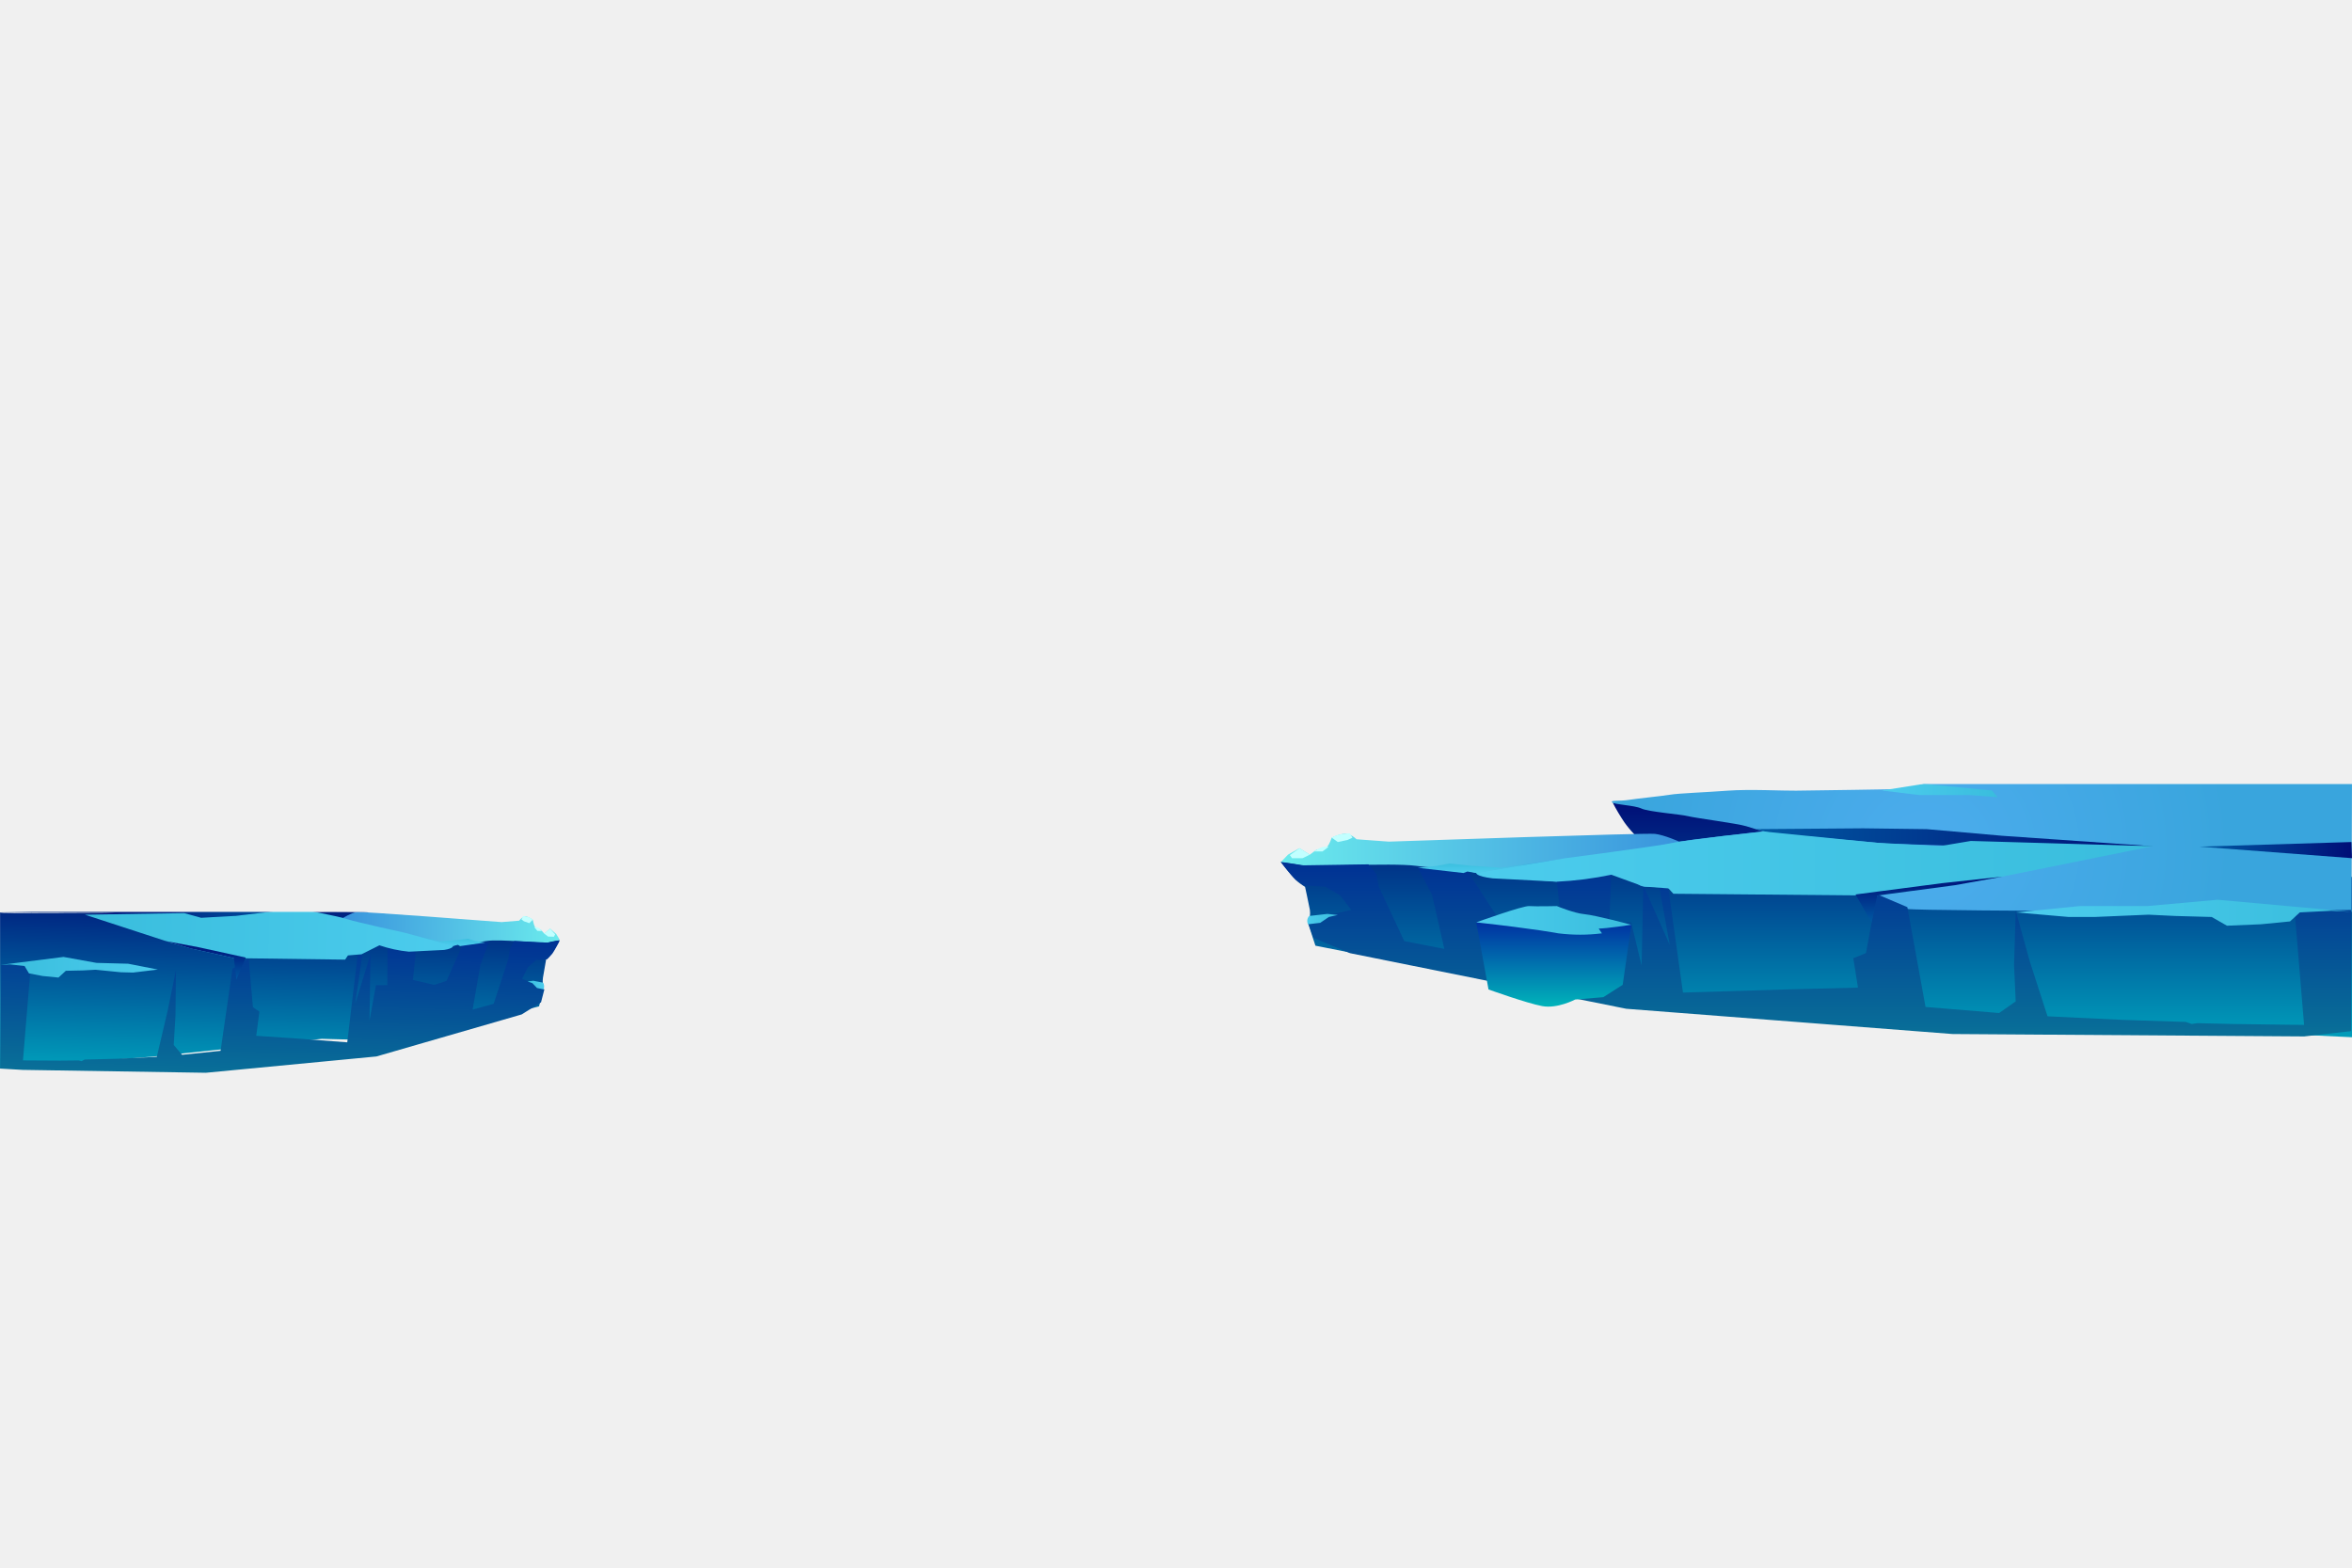
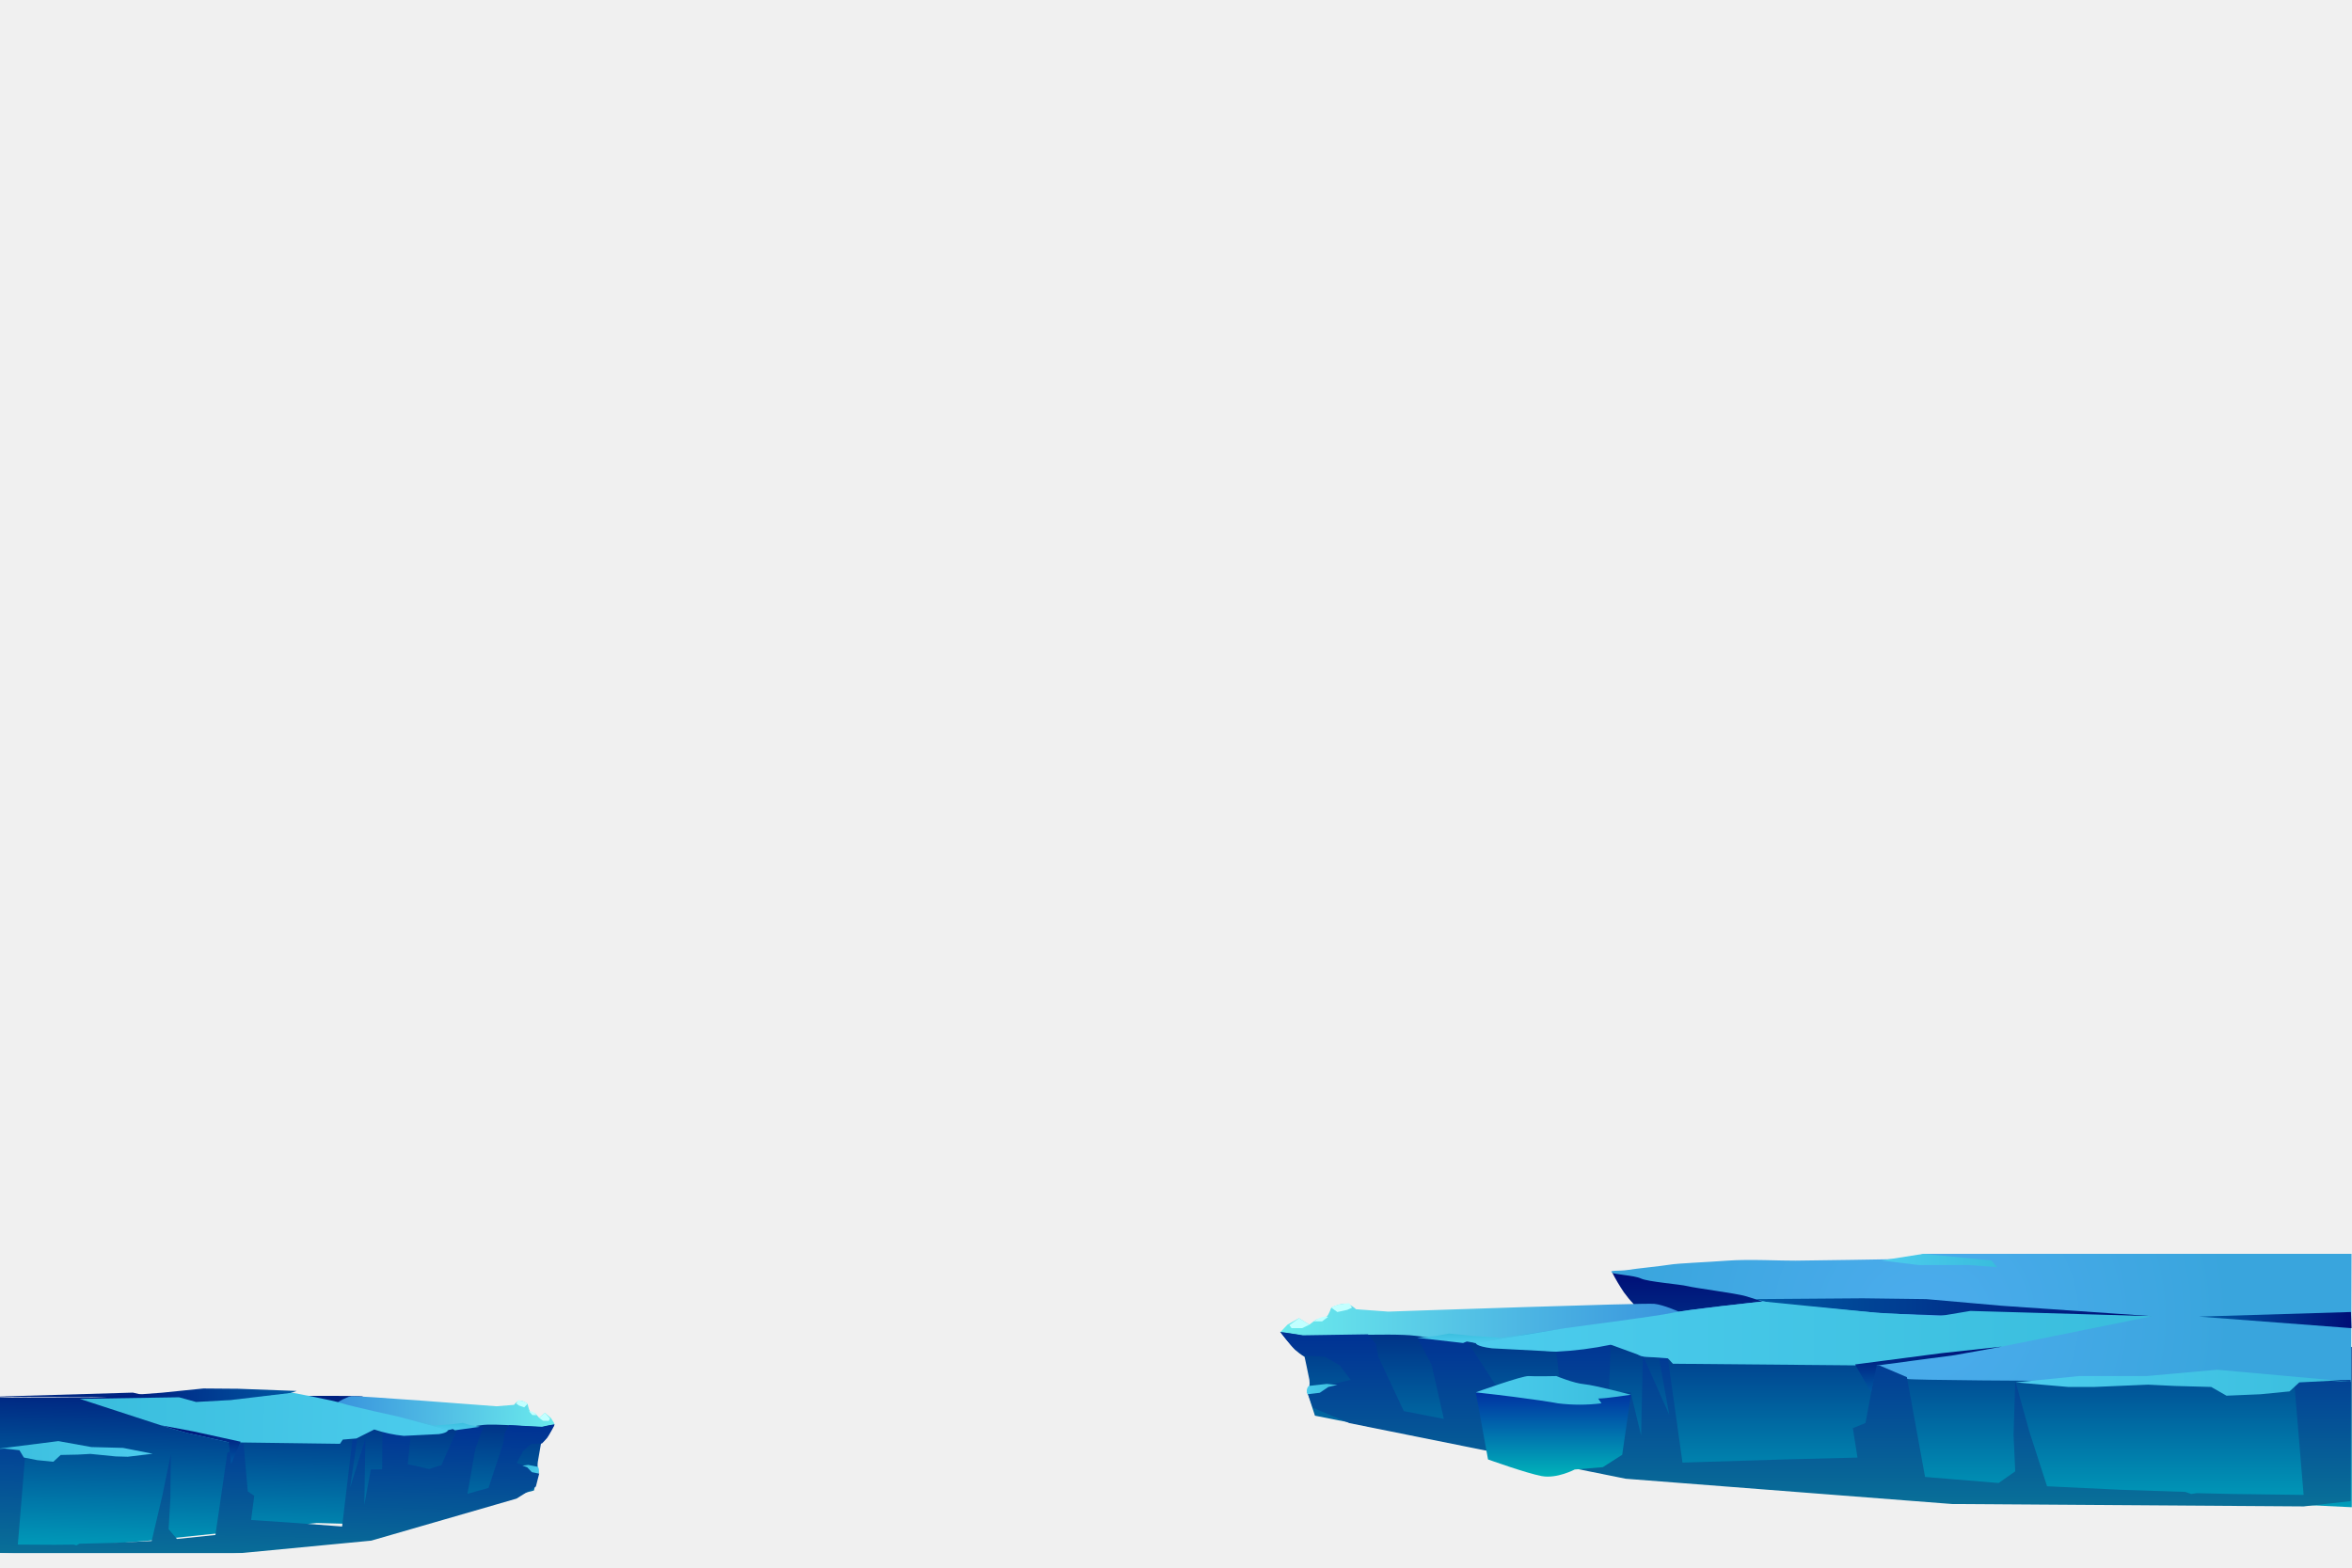
<svg xmlns="http://www.w3.org/2000/svg" width="1446" height="964" viewBox="0 0 1446 964" fill="none">
-   <mask id="mask0_7_5212" style="mask-type:alpha" maskUnits="userSpaceOnUse" x="0" y="560" width="344" height="404">
-     <rect y="560.752" width="344" height="403.248" fill="#D9D9D9" />
+   <mask id="mask0_14_413" style="mask-type:alpha" maskUnits="userSpaceOnUse" x="0" y="853" width="341" height="102">
+     <rect y="853" width="341" height="102" fill="#D9D9D9" />
  </mask>
-   <g mask="url(#mask0_7_5212)">
-     <path fill-rule="evenodd" clip-rule="evenodd" d="M95.54 561.098C36.968 561.689 0.047 561.023 0.047 561.023C-0.999 563.027 227.46 559.32 226.217 561.098L227.751 564.548L287.271 569.885L344.007 578.288C342.467 581.157 340.822 583.918 339.08 586.56C338.049 587.848 336.934 589 335.749 589.999C335.749 589.999 334.317 597.966 333.798 601.242C333.512 603.395 333.673 605.603 334.263 607.608L331.408 618.816L249.713 640.171L197.859 638.791L92.239 649.865L0.047 657.086L0.047 561.023L84.831 558.621L95.54 561.098Z" fill="url(#paint0_linear_7_5212)" />
-     <path fill-rule="evenodd" clip-rule="evenodd" d="M210.988 564.425C210.988 564.425 216.042 561.269 219.246 560.826C222.449 560.382 303.513 566.638 308.353 567.015L319.204 566.139C319.204 566.139 321.483 562.963 323.633 563.56C324.997 563.98 326.309 564.653 327.535 565.562C327.535 565.562 328.211 569.021 328.879 569.913C329.546 570.804 332.447 571.593 332.447 571.593L334.618 574.122L338.204 571.035L341.959 574.328L344.271 578.1C344.271 578.1 338.371 579.022 336.566 579.653C334.761 580.285 307.172 577.286 298.973 578.653C290.774 580.021 281.586 579.777 280.921 580.644C280.255 581.51 271.745 583.636 268.657 583.101C265.569 582.565 234.305 575.175 234.305 575.175L216.397 569.499L210.988 564.425Z" fill="url(#paint1_linear_7_5212)" />
-     <path fill-rule="evenodd" clip-rule="evenodd" d="M18.892 594.127L14.121 652.059L36.887 652.191L48.389 652.076L50.121 652.543L52.044 651.54L72.436 651.028L96.4 649.868L102.961 621.994L108.191 596.513L107.899 624.197L106.813 642.572L111.951 648.62L135.603 646.172L142.936 595.733L152.872 589.417L155.498 619.357L159.468 622.052L157.534 636.931L180.229 638.441L213.491 640.954L219.829 587.659L222.749 587.111L218.448 616.89L227.811 586.933L227.155 627.52L231.147 605.825L238.111 605.784L238.267 581.408L255.619 585.3L253.865 602.6L267.037 605.604L274.557 603.15L284.696 580.345L300.353 579.683L295.332 593.433L293.976 601.164L290.566 620.836L303.511 617.232L312.522 589.802L313.456 583.483L316.141 578.614L336.959 579.664L344.318 578.101C344.318 578.101 340.631 585.112 339.603 586.38C338.574 587.647 336.417 589.822 336.417 589.822L329.55 590.373L324.694 594.624L320.955 601.882L328.112 604.596L330.801 607.548L334.678 608.363L332.622 616.356L320.724 623.796L231.407 649.64L126.555 659.667L13.924 657.89L0.047 657.086L0.813 593.365L18.892 594.127Z" fill="url(#paint2_linear_7_5212)" />
-     <path fill-rule="evenodd" clip-rule="evenodd" d="M333.934 604.266L327.886 603.091L324.349 603.504L327.311 604.575L330.132 607.53L334.194 608.35C334.442 607.699 334.549 606.966 334.503 606.242C334.457 605.517 334.259 604.83 333.934 604.266Z" fill="url(#paint3_linear_7_5212)" />
-     <path fill-rule="evenodd" clip-rule="evenodd" d="M185.579 557.6L149.502 556.241L128.2 556.074L102.783 558.666L52.194 562.456L114.911 564.124L141.703 563.531L179.851 559.541L185.579 557.6Z" fill="url(#paint4_linear_7_5212)" />
-     <path fill-rule="evenodd" clip-rule="evenodd" d="M273.033 584.134L251.428 585.21C245.289 584.612 239.207 583.303 233.249 581.296L222.259 586.807L213.901 587.502L212.177 590.099L143.791 589.175L117.854 583.35L104.963 579.663L52.187 562.444L113.236 561.49L123.64 564.345L144.888 563.195L182.989 558.685C182.989 558.685 208.691 563.512 213.275 565.144C217.859 566.776 248.898 573.578 248.898 573.578L278.567 581.649C278.567 581.649 278.736 583.272 273.033 584.134Z" fill="url(#paint5_linear_7_5212)" />
-     <path fill-rule="evenodd" clip-rule="evenodd" d="M327.535 565.573L325.421 567.674L322.11 566.507L320.583 565.388L321.56 563.257C321.56 563.257 325.801 563.564 327.535 565.573Z" fill="#C2FFFF" />
-     <path fill-rule="evenodd" clip-rule="evenodd" d="M333.209 572.488L330.403 572.413L328.452 570.128C328.452 570.128 330.606 569.279 333.209 572.488Z" fill="#C2FFFF" />
-     <path fill-rule="evenodd" clip-rule="evenodd" d="M338.203 571.056L341.313 574.537L340.535 576.016L337.005 575.922L334.617 574.133L338.203 571.056Z" fill="#C2FFFF" />
-     <path fill-rule="evenodd" clip-rule="evenodd" d="M97.027 596.205L81.727 598.053L74.284 597.855L58.749 596.309L51 596.739L40.476 596.956L35.939 601.128L26.129 600.156L17.802 598.532L15.11 594.026L5.98 592.996L0.207 593.349L39.032 588.438L59.332 592.096L78.807 592.614L97.027 596.205Z" fill="url(#paint6_linear_7_5212)" />
-     <path fill-rule="evenodd" clip-rule="evenodd" d="M298.281 579.617L292.089 578.567L287.691 577.242L280.576 578.099L270.203 578.87L258.183 575.81L278.574 581.66L281.573 581.006L282.829 581.773L298.281 579.617Z" fill="url(#paint7_linear_7_5212)" />
-     <path fill-rule="evenodd" clip-rule="evenodd" d="M143.822 589.176L132.147 586.557L117.822 583.36L102.082 578.734L122.223 582.496L151.094 588.819L145.306 602.387L143.822 589.176Z" fill="url(#paint8_linear_7_5212)" />
+   <g mask="url(#mask0_14_413)">
+     <path fill-rule="evenodd" clip-rule="evenodd" d="M92.379 858.826C33.806 859.417 -3.114 858.826 -3.114 858.826C-4.16 860.829 224.298 857.048 223.055 858.826L224.59 862.275L284.109 867.613L340.846 876.015C339.305 878.884 337.661 881.646 335.919 884.288C334.888 885.576 333.772 886.727 332.587 887.727C332.587 887.727 331.156 895.693 330.636 898.97C330.351 901.123 330.512 903.331 331.101 905.336L328.247 916.544L246.551 937.898L194.697 936.519L89.078 947.593L-3.114 954.813L-3.114 858.826L81.669 856.348L92.379 858.826Z" fill="url(#paint0_linear_14_413)" />
+     <path fill-rule="evenodd" clip-rule="evenodd" d="M207.826 862.153C207.826 862.153 212.881 858.997 216.084 858.553C219.287 858.11 300.351 864.366 305.191 864.743L316.042 863.866C316.042 863.866 318.321 860.691 320.472 861.287C321.835 861.707 323.148 862.381 324.374 863.29C324.374 863.29 325.05 866.749 325.717 867.64C326.385 868.532 329.286 869.321 329.286 869.321L331.456 871.849L335.043 868.762L338.797 872.055L341.11 875.828C341.11 875.828 335.209 876.749 333.404 877.381C331.6 878.013 304.01 875.013 295.811 876.381C287.613 877.749 278.425 877.504 277.759 878.371C277.094 879.238 268.584 881.363 265.496 880.828C262.408 880.293 231.144 872.902 231.144 872.902L213.235 867.226L207.826 862.153Z" fill="url(#paint1_linear_14_413)" />
+     <path fill-rule="evenodd" clip-rule="evenodd" d="M15.731 891.854L10.96 949.786L33.726 949.919L45.227 949.803L46.96 950.271L48.882 949.268L69.274 948.756L93.239 947.595L99.799 919.722L105.029 894.24L104.737 921.924L103.651 940.299L108.79 946.348L132.442 943.9L139.774 893.46L149.71 887.144L152.337 917.085L156.307 919.78L154.372 934.658L177.068 936.168L210.33 938.682L216.667 885.387L219.588 884.839L215.286 914.617L224.649 884.661L223.993 925.248L227.986 903.552L234.949 903.511L235.105 879.135L252.458 883.027L250.704 900.327L263.876 903.331L271.395 900.878L281.534 878.072L297.191 877.41L292.171 891.16L290.815 898.891L287.404 918.564L300.349 914.96L309.361 887.529L310.295 881.211L312.98 876.341L333.798 877.392L341.156 875.829C341.156 875.829 337.469 882.84 336.441 884.107C335.413 885.374 333.255 887.55 333.255 887.55L326.388 888.101L321.533 892.351L317.794 899.609L324.95 902.324L327.639 905.276L331.517 906.091L329.461 914.084L317.562 921.523L228.246 947.368L123.393 957.394L10.763 955.617L-3.114 954.813L-2.348 891.093L15.731 891.854Z" fill="url(#paint2_linear_14_413)" />
+     <path fill-rule="evenodd" clip-rule="evenodd" d="M330.773 901.993L324.725 900.818L321.187 901.231L324.15 902.303L326.97 905.258L331.033 906.078C331.28 905.427 331.387 904.694 331.341 903.969C331.295 903.244 331.098 902.558 330.773 901.993Z" fill="url(#paint3_linear_14_413)" />
+     <path fill-rule="evenodd" clip-rule="evenodd" d="M182.418 855.328L146.341 853.969L125.039 853.801L99.622 856.394L49.032 860.183L111.75 861.851L138.542 861.259L176.69 857.268L182.418 855.328Z" fill="url(#paint4_linear_14_413)" />
+     <path fill-rule="evenodd" clip-rule="evenodd" d="M269.871 881.861L248.267 882.937C242.127 882.34 236.046 881.03 230.087 879.023L219.097 884.534L210.739 885.229L209.016 887.826L140.629 886.902L114.692 881.077L101.801 877.39L49.025 860.172L110.074 859.218L120.478 862.073L141.727 860.923L179.828 856.413C179.828 856.413 205.53 861.239 210.113 862.871C214.697 864.503 245.737 871.306 245.737 871.306L275.405 879.376C275.405 879.376 275.575 880.999 269.871 881.861Z" fill="url(#paint5_linear_14_413)" />
+     <path fill-rule="evenodd" clip-rule="evenodd" d="M324.373 863.301L322.259 865.402L318.948 864.235L317.422 863.116L318.398 860.984C318.398 860.984 322.639 861.291 324.373 863.301Z" fill="#C2FFFF" />
+     <path fill-rule="evenodd" clip-rule="evenodd" d="M330.047 870.215L327.242 870.141L325.29 867.856C325.29 867.856 327.445 867.007 330.047 870.215Z" fill="#C2FFFF" />
+     <path fill-rule="evenodd" clip-rule="evenodd" d="M335.042 868.784L338.151 872.265L337.374 873.744L333.843 873.65L331.456 871.86L335.042 868.784Z" fill="#C2FFFF" />
+     <path fill-rule="evenodd" clip-rule="evenodd" d="M93.866 893.933L78.565 895.781L71.123 895.583L55.588 894.037L47.838 894.467L37.314 894.683L32.777 898.856L22.967 897.883L14.641 896.259L11.948 891.754L2.818 890.723L-2.955 891.077L35.87 886.166L56.171 889.823L75.645 890.341L93.866 893.933Z" fill="url(#paint6_linear_14_413)" />
+     <path fill-rule="evenodd" clip-rule="evenodd" d="M295.119 877.344L288.927 876.295L284.529 874.97L277.414 875.827L267.041 876.597L255.021 873.538L275.412 879.387L278.411 878.734L279.667 879.501L295.119 877.344Z" fill="url(#paint7_linear_14_413)" />
+     <path fill-rule="evenodd" clip-rule="evenodd" d="M140.66 886.904L128.986 884.284L114.661 881.088L98.92 876.462L119.062 880.223L147.932 886.547L142.145 900.115L140.66 886.904Z" fill="url(#paint8_linear_14_413)" />
  </g>
-   <mask id="mask1_7_5212" style="mask-type:alpha" maskUnits="userSpaceOnUse" x="330" y="482" width="1116" height="482">
-     <rect x="330" y="482" width="1116" height="482" fill="white" />
-   </mask>
-   <g mask="url(#mask1_7_5212)">
-     <path fill-rule="evenodd" clip-rule="evenodd" d="M991.508 493.598C993.645 497.742 996.031 501.768 998.654 505.655C1000.46 508.194 1002.46 510.605 1004.64 512.869L1001.64 517.131L892.282 521.824L787.854 530.441C790.52 534.079 793.382 537.585 796.429 540.947C798.248 542.591 800.229 544.067 802.346 545.356C802.346 545.356 804.532 555.363 805.304 559.476C805.709 562.177 805.293 564.932 804.103 567.419L808.72 581.525L957.251 610.937H1052.35L1245.28 628.293L1446.16 637.814V539.288L1263.86 514.474L991.508 493.598Z" fill="url(#paint9_linear_7_5212)" />
-     <path fill-rule="evenodd" clip-rule="evenodd" d="M1032.37 517.535C1032.37 517.535 1023.28 513.422 1017.43 512.761C1011.59 512.1 862.697 517.225 853.808 517.535L833.971 516.078C833.971 516.078 829.97 512.033 825.997 512.707C823.475 513.187 821.033 513.985 818.737 515.08C818.737 515.08 817.307 519.382 816.035 520.475C814.764 521.567 809.404 522.457 809.404 522.457L805.288 525.545L798.886 521.567L791.826 525.559L787.381 530.198C787.381 530.198 798.143 531.546 801.415 532.396C804.688 533.246 855.409 530.414 870.358 532.396C885.306 534.378 902.156 534.378 903.328 535.484C904.5 536.59 919.978 539.53 925.666 538.964C931.354 538.397 989.049 530.198 989.049 530.198L1022.18 523.698L1032.37 517.535Z" fill="url(#paint10_linear_7_5212)" />
-     <path fill-rule="evenodd" clip-rule="evenodd" d="M1445.99 482H1182.84C1179.23 483.466 1175.44 484.49 1171.55 485.048C1166.88 485.412 1111.91 486.073 1104.18 486.194C1096.45 486.315 1075.51 485.196 1062.29 486.194C1049.07 487.192 1032.19 487.785 1026.92 488.662C1021.65 489.538 1006.63 491.008 1001.2 491.885C995.766 492.762 989.849 491.885 991.092 493.355C992.336 494.825 1004.81 495.122 1009.17 497.185C1013.53 499.248 1033.21 500.705 1037.87 501.891C1042.53 503.078 1067.79 506.301 1073.6 508.054C1079.4 509.807 1084.03 511.291 1084.03 511.291C1084.03 511.291 1034.35 516.591 1028.18 518.357C1022 520.124 1016.4 521.58 1016.4 521.58C1016.4 521.58 941.644 529.82 934.298 532.463C926.952 535.107 922.336 536.293 923.236 538.06C924.137 539.827 951.005 541.593 957.207 542.173C963.41 542.753 990.849 535.997 995.523 538.357C1000.2 540.717 1005.23 542.173 1007.86 544.236C1010.49 546.3 1018.62 544.533 1025.76 546.286C1032.91 548.039 1147.91 549.523 1154.14 550.71C1160.38 551.896 1165.99 557.452 1172.85 558.936C1179.71 560.419 1445.72 560.702 1445.72 560.702L1445.99 482Z" fill="url(#paint11_radial_7_5212)" />
-     <path fill-rule="evenodd" clip-rule="evenodd" d="M1410.71 559.886L1416.54 630.246L1372.86 629.673L1350.8 629.162L1347.45 629.673L1343.82 628.395L1304.72 627.118L1258.81 624.938L1247.83 590.948L1239.26 559.899L1238.23 593.458L1239.26 615.761L1229.05 622.925L1183.81 619.196L1172.64 557.834L1153.94 549.859L1147.18 586.059L1139.41 589.196L1142.27 607.29L1098.64 608.388L1034.68 610.362L1025.58 545.571L1020.01 544.813L1026.55 581.039L1010.31 544.434L1009.24 593.641L1002.83 567.22L989.468 566.946L990.568 537.401L957.053 541.558L959.425 562.579L933.982 565.795L919.696 562.579L901.553 534.616L871.553 533.309L880.396 550.134L882.553 559.546L887.967 583.497L863.339 578.712L847.624 545.179L846.196 537.492L841.324 531.505L801.324 532.106L787.295 529.975C787.295 529.975 793.967 538.59 795.867 540.159C797.767 541.728 801.781 544.434 801.781 544.434L814.924 545.323L823.995 550.631L830.753 559.546L816.867 562.606L811.538 566.096L804.052 566.959L807.538 576.712L829.938 586.111L999.811 620.311L1200.4 635.841L1416.59 637.319L1445.44 634.064V559.546L1410.71 559.886Z" fill="url(#paint12_linear_7_5212)" />
-     <path fill-rule="evenodd" clip-rule="evenodd" d="M907.587 567.176L915.133 608.442C915.133 608.442 938.785 616.951 948.161 618.677C957.536 620.404 968.397 614.632 968.397 614.632L985.719 613.175L997.624 605.569L1002.95 568.7L973.328 568.349L907.587 567.176Z" fill="url(#paint13_linear_7_5212)" />
-     <path fill-rule="evenodd" clip-rule="evenodd" d="M907.587 567.176C907.587 567.176 936.17 556.873 940.143 557.169C944.116 557.466 957.136 557.169 957.136 557.169C957.136 557.169 967.74 561.579 974.285 562.172C980.831 562.766 1002.95 568.646 1002.95 568.646C1002.95 568.646 987.734 570.992 982.875 570.992L984.876 573.932C975.982 575.043 966.972 575.043 958.079 573.932C958.079 573.932 944.659 571.289 907.587 567.176Z" fill="url(#paint14_linear_7_5212)" />
-     <path fill-rule="evenodd" clip-rule="evenodd" d="M804.888 563.251L816.036 561.984L822.495 562.618L817.007 563.858L811.677 567.459L804.188 568.349C803.77 567.526 803.614 566.607 803.738 565.702C803.862 564.798 804.262 563.946 804.888 563.251Z" fill="url(#paint15_linear_7_5212)" />
-     <path fill-rule="evenodd" clip-rule="evenodd" d="M1079.3 509.848L1145.48 509.349L1184.53 509.848L1230.96 513.934L1323.46 520.353H1208.44L1159.37 518.722L1089.69 512.464L1079.3 509.848Z" fill="url(#paint16_linear_7_5212)" />
-     <path fill-rule="evenodd" clip-rule="evenodd" d="M917.591 540.11L957.121 542.173C968.405 541.63 979.62 540.196 990.649 537.885L1010.49 545.14L1025.76 546.286L1028.78 549.59L1154.14 550.71L1201.99 544.29L1225.82 540.11L1323.47 520.34L1211.65 517.117L1192.43 520.34L1153.56 518.196L1083.99 511.291C1083.99 511.291 1036.63 516.469 1028.14 518.357C1019.65 520.245 962.395 527.716 962.395 527.716L907.587 536.819C907.587 536.819 907.187 538.842 917.591 540.11Z" fill="url(#paint17_linear_7_5212)" />
-     <path fill-rule="evenodd" clip-rule="evenodd" d="M818.737 515.094L822.495 517.791L828.626 516.443L831.485 515.094L829.813 512.397C829.813 512.397 822.024 512.64 818.737 515.094Z" fill="#C2FFFF" />
-     <path fill-rule="evenodd" clip-rule="evenodd" d="M807.961 523.549H813.106L816.807 520.758C816.807 520.758 812.906 519.625 807.961 523.549Z" fill="#C2FFFF" />
-     <path fill-rule="evenodd" clip-rule="evenodd" d="M798.886 521.594L792.998 525.842L794.341 527.717H800.815L805.288 525.559L798.886 521.594Z" fill="#C2FFFF" />
-     <path fill-rule="evenodd" clip-rule="evenodd" d="M1352.18 520.609L1445.66 517.777L1445.99 527.716L1352.18 520.609Z" fill="url(#paint18_linear_7_5212)" />
-     <path fill-rule="evenodd" clip-rule="evenodd" d="M1239.45 561.053L1271.89 563.872H1287.74L1320.9 562.456L1337.36 563.252L1359.74 563.872L1369.13 569.239L1390.07 568.349L1407.89 566.596L1413.91 561.053L1433.4 560.069L1445.66 560.703L1363.36 553.272L1319.93 557.17H1278.45L1239.45 561.053Z" fill="url(#paint19_linear_7_5212)" />
-     <path fill-rule="evenodd" clip-rule="evenodd" d="M871.572 533.623L882.977 532.517L891.109 531.007L904.1 532.315L923.065 533.623L945.259 530.198L907.573 536.833L902.113 535.916L899.769 536.833L871.572 533.623Z" fill="url(#paint20_linear_7_5212)" />
-     <path fill-rule="evenodd" clip-rule="evenodd" d="M1154.09 550.71L1175.62 547.824L1202.05 544.304L1231.15 539.045L1194.03 543.077L1140.78 550.022L1150.64 567.176L1154.09 550.71Z" fill="url(#paint21_linear_7_5212)" />
-     <path fill-rule="evenodd" clip-rule="evenodd" d="M1182.84 482L1224.62 486.086L1228.09 490.186L1210.81 488.905H1179.94L1156.93 486.086L1182.84 482Z" fill="url(#paint22_linear_7_5212)" />
-   </g>
+   <path fill-rule="evenodd" clip-rule="evenodd" d="M991.213 782.598C993.349 786.742 995.735 790.768 998.358 794.655C1000.17 797.194 1002.17 799.605 1004.35 801.869L1001.35 806.131L891.987 810.824L787.558 819.441C790.224 823.079 793.086 826.585 796.133 829.947C797.952 831.591 799.934 833.067 802.05 834.356C802.05 834.356 804.237 844.363 805.008 848.476C805.414 851.177 804.997 853.932 803.808 856.419L808.424 870.525L956.956 899.937H1052.05L1244.99 917.293L1445.87 926.814V828.288L1263.57 803.474L991.213 782.598Z" fill="url(#paint9_linear_14_413)" />
+   <path fill-rule="evenodd" clip-rule="evenodd" d="M1032.07 806.535C1032.07 806.535 1022.98 802.422 1017.14 801.761C1011.29 801.1 862.402 806.225 853.513 806.535L833.676 805.078C833.676 805.078 829.675 801.033 825.702 801.707C823.18 802.187 820.738 802.985 818.442 804.08C818.442 804.08 817.012 808.382 815.74 809.475C814.468 810.567 809.109 811.457 809.109 811.457L804.993 814.545L798.591 810.567L791.531 814.559L787.086 819.198C787.086 819.198 797.847 820.546 801.12 821.396C804.393 822.246 855.114 819.414 870.063 821.396C885.011 823.378 901.861 823.378 903.033 824.484C904.205 825.59 919.683 828.53 925.371 827.964C931.059 827.397 988.754 819.198 988.754 819.198L1021.88 812.698L1032.07 806.535Z" fill="url(#paint10_linear_14_413)" />
+   <path fill-rule="evenodd" clip-rule="evenodd" d="M1445.7 771H1182.55C1178.94 772.466 1175.14 773.49 1171.26 774.048C1166.58 774.412 1111.62 775.073 1103.89 775.194C1096.15 775.315 1075.22 774.196 1062 775.194C1048.78 776.192 1031.9 776.785 1026.63 777.662C1021.35 778.538 1006.33 780.008 1000.9 780.885C995.47 781.762 989.553 780.885 990.797 782.355C992.04 783.825 1004.52 784.122 1008.88 786.185C1013.23 788.248 1032.91 789.705 1037.57 790.891C1042.23 792.078 1067.5 795.301 1073.3 797.054C1079.1 798.807 1083.73 800.291 1083.73 800.291C1083.73 800.291 1034.06 805.591 1027.88 807.357C1021.71 809.124 1016.11 810.58 1016.11 810.58C1016.11 810.58 941.348 818.82 934.002 821.463C926.656 824.107 922.04 825.293 922.941 827.06C923.841 828.827 950.709 830.593 956.912 831.173C963.114 831.753 990.554 824.997 995.227 827.357C999.901 829.717 1004.93 831.173 1007.56 833.236C1010.19 835.3 1018.32 833.533 1025.47 835.286C1032.61 837.039 1147.62 838.523 1153.85 839.71C1160.08 840.896 1165.7 846.452 1172.56 847.936C1179.42 849.419 1445.42 849.702 1445.42 849.702L1445.7 771Z" fill="url(#paint11_radial_14_413)" />
+   <path fill-rule="evenodd" clip-rule="evenodd" d="M1410.42 848.886L1416.25 919.246L1372.56 918.673L1350.5 918.162L1347.15 918.673L1343.52 917.395L1304.43 916.118L1258.52 913.938L1247.53 879.948L1238.96 848.899L1237.93 882.458L1238.96 904.761L1228.75 911.925L1183.52 908.196L1172.35 846.834L1153.65 838.859L1146.89 875.059L1139.12 878.196L1141.97 896.29L1098.35 897.388L1034.39 899.362L1025.29 834.571L1019.72 833.813L1026.26 870.039L1010.02 833.434L1008.94 882.641L1002.53 856.22L989.173 855.946L990.273 826.401L956.758 830.558L959.13 851.579L933.687 854.795L919.401 851.579L901.258 823.616L871.258 822.309L880.101 839.134L882.258 848.546L887.672 872.497L863.043 867.712L847.329 834.179L845.9 826.492L841.029 820.505L801.029 821.106L787 818.975C787 818.975 793.671 827.59 795.571 829.159C797.472 830.728 801.486 833.434 801.486 833.434L814.629 834.323L823.7 839.631L830.457 848.546L816.572 851.606L811.243 855.096L803.757 855.959L807.243 865.712L829.643 875.111L999.516 909.311L1200.1 924.841L1416.29 926.319L1445.15 923.064V848.546L1410.42 848.886Z" fill="url(#paint12_linear_14_413)" />
+   <path fill-rule="evenodd" clip-rule="evenodd" d="M907.292 856.176L914.838 897.442C914.838 897.442 938.49 905.951 947.865 907.678C957.241 909.404 968.102 903.632 968.102 903.632L985.423 902.175L997.328 894.569L1002.66 857.7L973.033 857.349L907.292 856.176Z" fill="url(#paint13_linear_14_413)" />
+   <path fill-rule="evenodd" clip-rule="evenodd" d="M907.292 856.176C907.292 856.176 935.875 845.873 939.848 846.169C943.821 846.466 956.84 846.169 956.84 846.169C956.84 846.169 967.445 850.579 973.99 851.172C980.536 851.766 1002.66 857.645 1002.66 857.645C1002.66 857.645 987.439 859.992 982.579 859.992L984.58 862.932C975.687 864.043 966.677 864.043 957.784 862.932C957.784 862.932 944.364 860.289 907.292 856.176Z" fill="url(#paint14_linear_14_413)" />
+   <path fill-rule="evenodd" clip-rule="evenodd" d="M804.593 852.251L815.74 850.984L822.2 851.618L816.712 852.858L811.381 856.459L803.892 857.349C803.475 856.526 803.318 855.607 803.443 854.702C803.567 853.798 803.966 852.946 804.593 852.251Z" fill="url(#paint15_linear_14_413)" />
+   <path fill-rule="evenodd" clip-rule="evenodd" d="M1079 798.848L1145.19 798.349L1184.23 798.848L1230.67 802.934L1323.16 809.353H1208.14L1159.08 807.722L1089.39 801.464L1079 798.848Z" fill="url(#paint16_linear_14_413)" />
+   <path fill-rule="evenodd" clip-rule="evenodd" d="M917.296 829.11L956.826 831.173C968.11 830.63 979.325 829.196 990.354 826.885L1010.19 834.14L1025.47 835.286L1028.48 838.59L1153.85 839.71L1201.7 833.29L1225.52 829.11L1323.18 809.34L1211.36 806.117L1192.14 809.34L1153.26 807.196L1083.69 800.291C1083.69 800.291 1036.33 805.469 1027.84 807.357C1019.35 809.245 962.1 816.716 962.1 816.716L907.292 825.819C907.292 825.819 906.892 827.842 917.296 829.11Z" fill="url(#paint17_linear_14_413)" />
+   <path fill-rule="evenodd" clip-rule="evenodd" d="M818.441 804.094L822.2 806.791L828.331 805.443L831.189 804.094L829.517 801.397C829.517 801.397 821.728 801.64 818.441 804.094Z" fill="#C2FFFF" />
+   <path fill-rule="evenodd" clip-rule="evenodd" d="M807.666 812.549H812.811L816.512 809.758C816.512 809.758 812.61 808.625 807.666 812.549Z" fill="#C2FFFF" />
+   <path fill-rule="evenodd" clip-rule="evenodd" d="M798.59 810.594L792.702 814.842L794.046 816.717H800.52L804.993 814.559L798.59 810.594Z" fill="#C2FFFF" />
+   <path fill-rule="evenodd" clip-rule="evenodd" d="M1351.89 809.609L1445.37 806.777L1445.7 816.716L1351.89 809.609Z" fill="url(#paint18_linear_14_413)" />
+   <path fill-rule="evenodd" clip-rule="evenodd" d="M1239.16 850.053L1271.6 852.872H1287.45L1320.6 851.456L1337.07 852.252L1359.45 852.872L1368.84 858.239L1389.77 857.349L1407.59 855.596L1413.61 850.053L1433.11 849.069L1445.37 849.703L1363.06 842.272L1319.63 846.17H1278.16L1239.16 850.053Z" fill="url(#paint19_linear_14_413)" />
+   <path fill-rule="evenodd" clip-rule="evenodd" d="M871.277 822.623L882.682 821.517L890.814 820.007L903.805 821.315L922.769 822.623L944.964 819.198L907.277 825.833L901.818 824.916L899.474 825.833L871.277 822.623Z" fill="url(#paint20_linear_14_413)" />
+   <path fill-rule="evenodd" clip-rule="evenodd" d="M1153.79 839.71L1175.33 836.824L1201.75 833.304L1230.85 828.045L1193.74 832.077L1140.49 839.022L1150.35 856.176L1153.79 839.71Z" fill="url(#paint21_linear_14_413)" />
+   <path fill-rule="evenodd" clip-rule="evenodd" d="M1182.55 771L1224.32 775.086L1227.79 779.186L1210.51 777.905H1179.65L1156.64 775.086L1182.55 771Z" fill="url(#paint22_linear_14_413)" />
  <defs>
-     <linearGradient id="paint0_linear_7_5212" x1="161.984" y1="659.337" x2="165.051" y2="544.055" gradientUnits="userSpaceOnUse">
+     <linearGradient id="paint0_linear_14_413" x1="158.823" y1="957.064" x2="161.889" y2="841.783" gradientUnits="userSpaceOnUse">
      <stop stop-color="#009DBA" />
      <stop offset="1" stop-color="#000E77" />
    </linearGradient>
-     <linearGradient id="paint1_linear_7_5212" x1="344.352" y1="574.607" x2="210.803" y2="570.611" gradientUnits="userSpaceOnUse">
+     <linearGradient id="paint1_linear_14_413" x1="341.191" y1="872.335" x2="207.641" y2="868.339" gradientUnits="userSpaceOnUse">
      <stop stop-color="#6BEBED" />
      <stop offset="1" stop-color="#3994DD" />
    </linearGradient>
-     <linearGradient id="paint2_linear_7_5212" x1="170.26" y1="662.048" x2="172.615" y2="573.534" gradientUnits="userSpaceOnUse">
+     <linearGradient id="paint2_linear_14_413" x1="167.098" y1="959.776" x2="169.453" y2="871.261" gradientUnits="userSpaceOnUse">
      <stop stop-color="#097098" />
      <stop offset="1" stop-color="#003194" />
    </linearGradient>
-     <linearGradient id="paint3_linear_7_5212" x1="334.535" y1="605.814" x2="324.289" y2="605.507" gradientUnits="userSpaceOnUse">
+     <linearGradient id="paint3_linear_14_413" x1="331.374" y1="903.541" x2="321.127" y2="903.235" gradientUnits="userSpaceOnUse">
      <stop stop-color="#4CCCED" />
      <stop offset="1" stop-color="#39BDDD" />
    </linearGradient>
-     <linearGradient id="paint4_linear_7_5212" x1="185.46" y1="561.599" x2="52.339" y2="557.616" gradientUnits="userSpaceOnUse">
+     <linearGradient id="paint4_linear_14_413" x1="182.298" y1="859.327" x2="49.177" y2="855.344" gradientUnits="userSpaceOnUse">
      <stop stop-color="#0059A2" />
      <stop offset="1" stop-color="#000E77" />
    </linearGradient>
-     <linearGradient id="paint5_linear_7_5212" x1="278.714" y1="576.993" x2="51.962" y2="570.208" gradientUnits="userSpaceOnUse">
+     <linearGradient id="paint5_linear_14_413" x1="275.552" y1="874.72" x2="48.801" y2="867.936" gradientUnits="userSpaceOnUse">
      <stop stop-color="#4CCCED" />
      <stop offset="1" stop-color="#39BDDD" />
    </linearGradient>
-     <linearGradient id="paint6_linear_7_5212" x1="97.023" y1="596.367" x2="0.203" y2="593.47" gradientUnits="userSpaceOnUse">
+     <linearGradient id="paint6_linear_14_413" x1="93.861" y1="894.095" x2="-2.958" y2="891.198" gradientUnits="userSpaceOnUse">
      <stop stop-color="#4CCCED" />
      <stop offset="1" stop-color="#39BDDD" />
    </linearGradient>
-     <linearGradient id="paint7_linear_7_5212" x1="278.114" y1="581.648" x2="278.255" y2="576.344" gradientUnits="userSpaceOnUse">
+     <linearGradient id="paint7_linear_14_413" x1="274.952" y1="879.375" x2="275.094" y2="874.071" gradientUnits="userSpaceOnUse">
      <stop stop-color="#4CCCED" />
      <stop offset="1" stop-color="#39BDDD" />
    </linearGradient>
-     <linearGradient id="paint8_linear_7_5212" x1="126.05" y1="601.875" x2="126.648" y2="579.388" gradientUnits="userSpaceOnUse">
+     <linearGradient id="paint8_linear_14_413" x1="122.889" y1="899.602" x2="123.487" y2="877.115" gradientUnits="userSpaceOnUse">
      <stop stop-color="#0059A2" />
      <stop offset="1" stop-color="#000E77" />
    </linearGradient>
-     <linearGradient id="paint9_linear_7_5212" x1="1116.96" y1="637.814" x2="1116.96" y2="493.598" gradientUnits="userSpaceOnUse">
+     <linearGradient id="paint9_linear_14_413" x1="1116.66" y1="926.814" x2="1116.66" y2="782.598" gradientUnits="userSpaceOnUse">
      <stop stop-color="#009DBA" />
      <stop offset="1" stop-color="#000E77" />
    </linearGradient>
-     <linearGradient id="paint10_linear_7_5212" x1="787.424" y1="525.828" x2="1032.37" y2="525.828" gradientUnits="userSpaceOnUse">
+     <linearGradient id="paint10_linear_14_413" x1="787.129" y1="814.828" x2="1032.07" y2="814.828" gradientUnits="userSpaceOnUse">
      <stop stop-color="#6BEBED" />
      <stop offset="1" stop-color="#3994DD" />
    </linearGradient>
-     <radialGradient id="paint11_radial_7_5212" cx="0" cy="0" r="1" gradientUnits="userSpaceOnUse" gradientTransform="translate(1184.53 521.351) scale(187.219 176.662)">
+     <radialGradient id="paint11_radial_14_413" cx="0" cy="0" r="1" gradientUnits="userSpaceOnUse" gradientTransform="translate(1184.23 810.351) scale(187.219 176.662)">
      <stop stop-color="#4CACED" />
      <stop offset="1" stop-color="#39A5DD" />
    </radialGradient>
-     <linearGradient id="paint12_linear_7_5212" x1="1116.41" y1="637.319" x2="1116.41" y2="529.975" gradientUnits="userSpaceOnUse">
+     <linearGradient id="paint12_linear_14_413" x1="1116.12" y1="926.319" x2="1116.12" y2="818.975" gradientUnits="userSpaceOnUse">
      <stop stop-color="#097098" />
      <stop offset="1" stop-color="#003194" />
    </linearGradient>
-     <linearGradient id="paint13_linear_7_5212" x1="955.249" y1="619.001" x2="955.249" y2="567.176" gradientUnits="userSpaceOnUse">
+     <linearGradient id="paint13_linear_14_413" x1="954.954" y1="908.001" x2="954.954" y2="856.176" gradientUnits="userSpaceOnUse">
      <stop stop-color="#00B4BA" />
      <stop offset="1" stop-color="#0031A2" />
    </linearGradient>
-     <linearGradient id="paint14_linear_7_5212" x1="907.573" y1="565.948" x2="1002.94" y2="565.948" gradientUnits="userSpaceOnUse">
+     <linearGradient id="paint14_linear_14_413" x1="907.277" y1="854.948" x2="1002.64" y2="854.948" gradientUnits="userSpaceOnUse">
      <stop stop-color="#4CCCED" />
      <stop offset="1" stop-color="#39BDDD" />
    </linearGradient>
-     <linearGradient id="paint15_linear_7_5212" x1="803.702" y1="565.166" x2="822.495" y2="565.166" gradientUnits="userSpaceOnUse">
+     <linearGradient id="paint15_linear_14_413" x1="803.406" y1="854.166" x2="822.2" y2="854.166" gradientUnits="userSpaceOnUse">
      <stop stop-color="#4CCCED" />
      <stop offset="1" stop-color="#39BDDD" />
    </linearGradient>
-     <linearGradient id="paint16_linear_7_5212" x1="1079.3" y1="514.851" x2="1323.46" y2="514.851" gradientUnits="userSpaceOnUse">
+     <linearGradient id="paint16_linear_14_413" x1="1079" y1="803.851" x2="1323.16" y2="803.851" gradientUnits="userSpaceOnUse">
      <stop stop-color="#0059A2" />
      <stop offset="1" stop-color="#000E77" />
    </linearGradient>
-     <linearGradient id="paint17_linear_7_5212" x1="907.573" y1="530.993" x2="1323.46" y2="530.993" gradientUnits="userSpaceOnUse">
+     <linearGradient id="paint17_linear_14_413" x1="907.278" y1="819.993" x2="1323.16" y2="819.993" gradientUnits="userSpaceOnUse">
      <stop stop-color="#4CCCED" />
      <stop offset="1" stop-color="#39BDDD" />
    </linearGradient>
-     <linearGradient id="paint18_linear_7_5212" x1="1352.18" y1="522.754" x2="1445.99" y2="522.754" gradientUnits="userSpaceOnUse">
+     <linearGradient id="paint18_linear_14_413" x1="1351.89" y1="811.754" x2="1445.7" y2="811.754" gradientUnits="userSpaceOnUse">
      <stop stop-color="#0059A2" />
      <stop offset="1" stop-color="#000E77" />
    </linearGradient>
-     <linearGradient id="paint19_linear_7_5212" x1="1239.45" y1="561.256" x2="1445.66" y2="561.256" gradientUnits="userSpaceOnUse">
+     <linearGradient id="paint19_linear_14_413" x1="1239.16" y1="850.256" x2="1445.37" y2="850.256" gradientUnits="userSpaceOnUse">
      <stop stop-color="#4CCCED" />
      <stop offset="1" stop-color="#39BDDD" />
    </linearGradient>
-     <linearGradient id="paint20_linear_7_5212" x1="908.416" y1="536.833" x2="908.416" y2="530.198" gradientUnits="userSpaceOnUse">
+     <linearGradient id="paint20_linear_14_413" x1="908.121" y1="825.833" x2="908.121" y2="819.198" gradientUnits="userSpaceOnUse">
      <stop stop-color="#4CCCED" />
      <stop offset="1" stop-color="#39BDDD" />
    </linearGradient>
-     <linearGradient id="paint21_linear_7_5212" x1="1185.96" y1="567.176" x2="1185.96" y2="539.045" gradientUnits="userSpaceOnUse">
+     <linearGradient id="paint21_linear_14_413" x1="1185.66" y1="856.176" x2="1185.66" y2="828.045" gradientUnits="userSpaceOnUse">
      <stop stop-color="#0059A2" />
      <stop offset="1" stop-color="#000E77" />
    </linearGradient>
-     <linearGradient id="paint22_linear_7_5212" x1="1156.93" y1="486.086" x2="1228.09" y2="486.086" gradientUnits="userSpaceOnUse">
+     <linearGradient id="paint22_linear_14_413" x1="1156.64" y1="775.086" x2="1227.79" y2="775.086" gradientUnits="userSpaceOnUse">
      <stop stop-color="#4CCCED" />
      <stop offset="1" stop-color="#39BDDD" />
    </linearGradient>
  </defs>
</svg>
